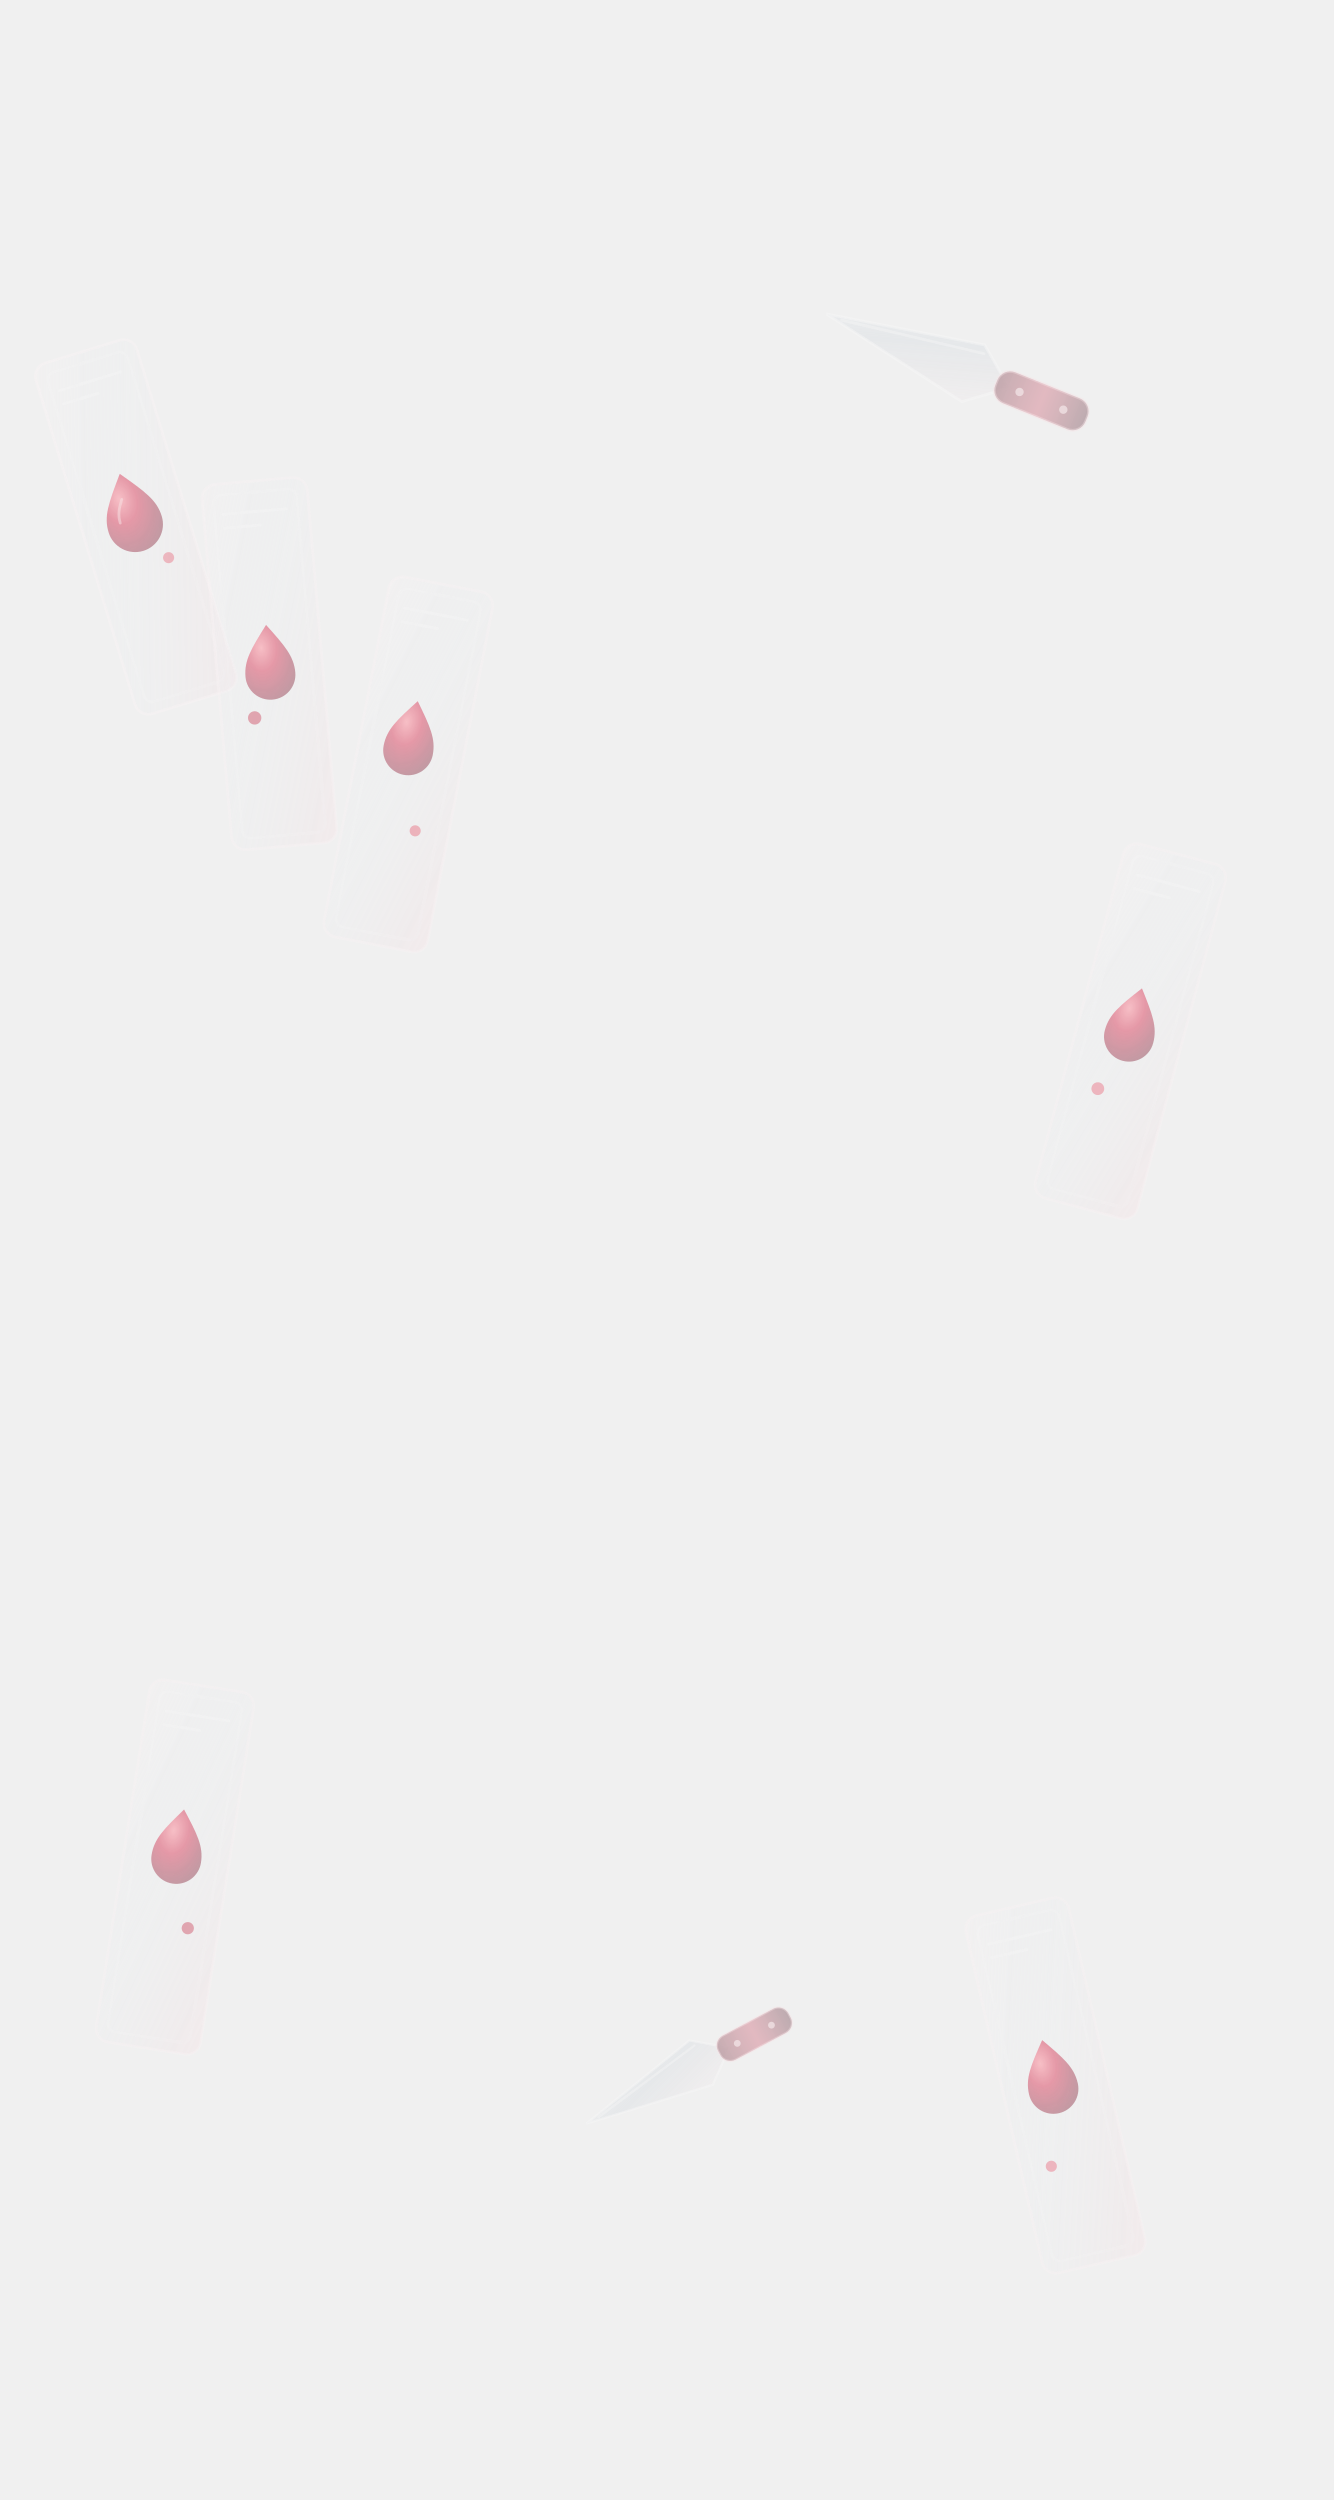
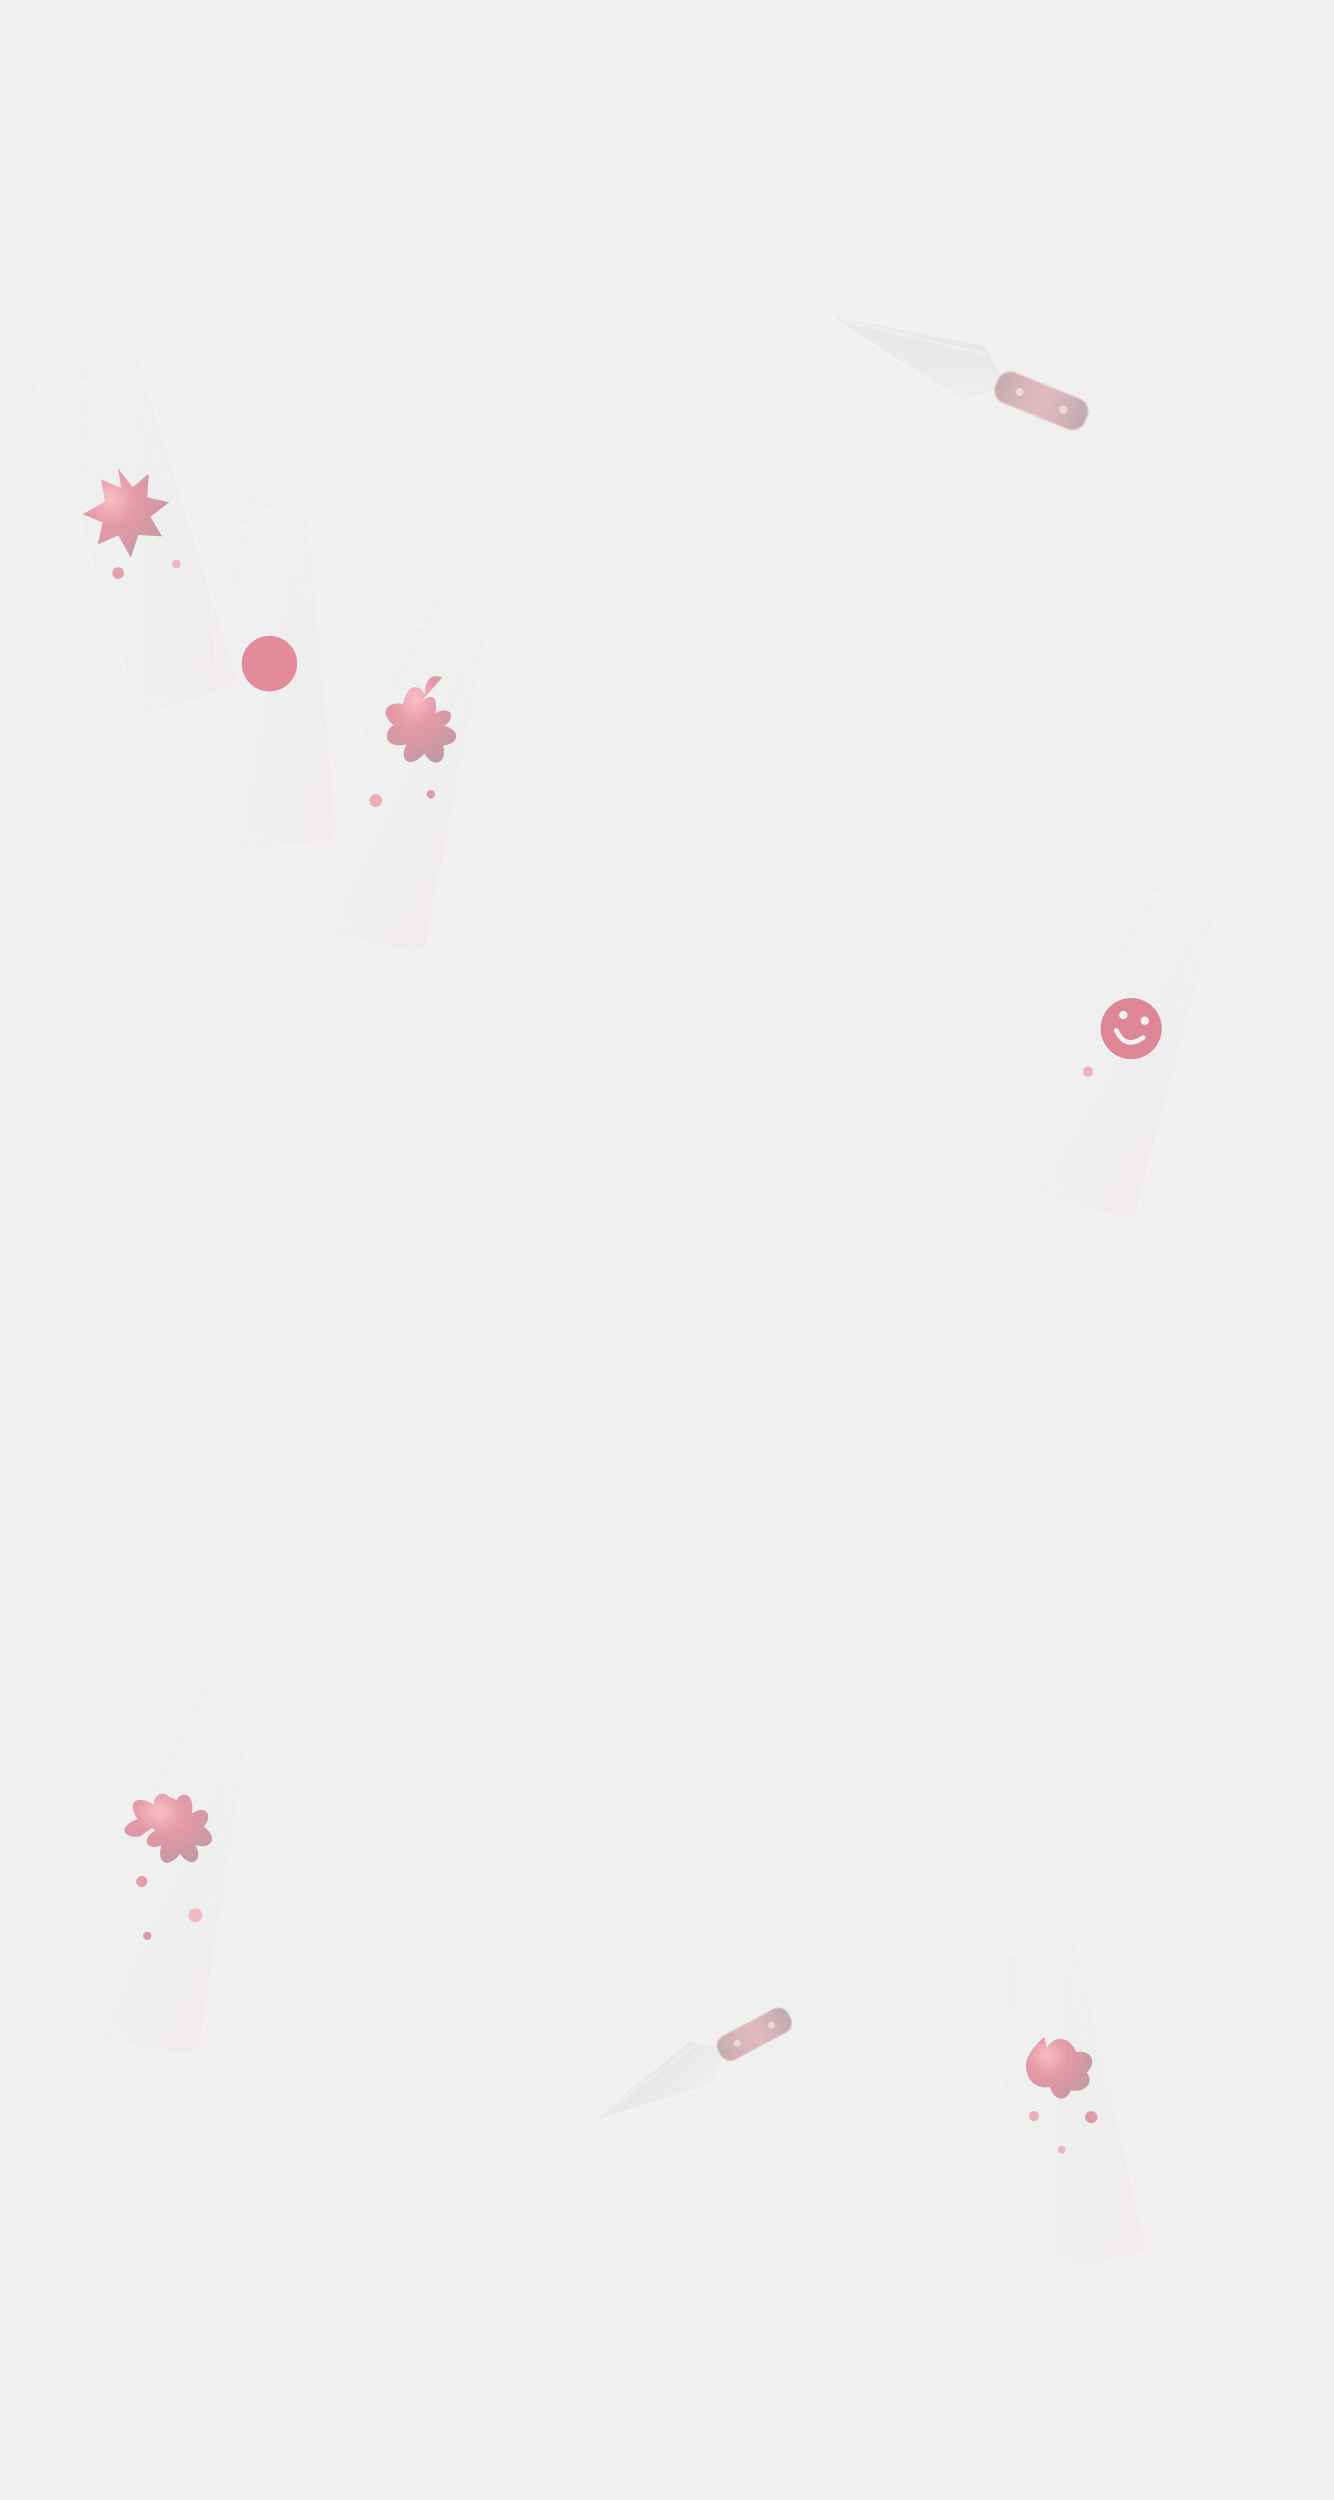
<svg xmlns="http://www.w3.org/2000/svg" viewBox="0 0 480 900" fill="none">
  <defs>
    <linearGradient id="glass" x1="0" y1="0" x2="1" y2="1">
      <stop stop-color="#fff7f8" stop-opacity=".3" />
      <stop offset=".48" stop-color="#d8e3ed" stop-opacity=".08" />
      <stop offset="1" stop-color="#ffbec8" stop-opacity=".22" />
    </linearGradient>
    <linearGradient id="blade" x1="0" y1="0" x2="1" y2="1">
      <stop stop-color="#fff" stop-opacity=".72" />
      <stop offset=".42" stop-color="#b9c5d0" stop-opacity=".5" />
      <stop offset="1" stop-color="#f2dfe3" stop-opacity=".25" />
    </linearGradient>
    <linearGradient id="handle" x1="0" y1="0" x2="1" y2="0">
      <stop stop-color="#641526" stop-opacity=".82" />
      <stop offset=".5" stop-color="#c43a53" stop-opacity=".78" />
      <stop offset="1" stop-color="#4b1221" stop-opacity=".82" />
    </linearGradient>
    <radialGradient id="blood" cx=".36" cy=".3" r=".8">
      <stop stop-color="#ff8796" stop-opacity=".9" />
      <stop offset=".38" stop-color="#d72d4d" stop-opacity=".86" />
      <stop offset="1" stop-color="#78172e" stop-opacity=".76" />
    </radialGradient>
  </defs>
  <g opacity=".52">
    <g transform="translate(28 122) rotate(-17 20 68)">
      <rect x="2" y="2" width="38" height="132" rx="5" fill="url(#glass)" stroke="#fff4f5" stroke-opacity=".48" />
      <rect x="6" y="6" width="30" height="124" rx="3" stroke="#fff" stroke-opacity=".15" />
      <path d="M9 13h23M9 18h13" stroke="#fff" stroke-linecap="round" stroke-opacity=".3" />
-       <path d="M21 48c-7 9-10 13-10 19a10 10 0 0 0 20 0c0-6-3-10-10-19Z" fill="url(#blood)" />
-       <path d="M16 65c0-3 1-5 3-8" stroke="#ffd7dc" stroke-linecap="round" stroke-opacity=".52" />
-       <circle cx="29" cy="82" r="2" fill="#e64a62" fill-opacity=".65" />
+       <path d="m21 46 3 8 7-3-3 8 7 4-8 3 2 8-8-3-5 7-2-9-8 1 4-7-6-5 9-2 1-8 6 5Z" fill="url(#blood)" />
+       <circle cx="10" cy="82" r="2.1" fill="#d72d4d" fill-opacity=".78" />
+       <circle cx="31" cy="85" r="1.6" fill="#f05c70" fill-opacity=".72" />
    </g>
    <g transform="translate(76 171) rotate(-5 20 68)">
      <rect x="2" y="2" width="38" height="132" rx="5" fill="url(#glass)" stroke="#fff4f5" stroke-opacity=".42" />
      <rect x="6" y="6" width="30" height="124" rx="3" stroke="#fff" stroke-opacity=".14" />
      <path d="M9 13h23M9 18h13" stroke="#fff" stroke-linecap="round" stroke-opacity=".28" />
-       <path d="M21 54c-6 8-9 12-9 18a9 9 0 0 0 18 0c0-6-3-10-9-18Z" fill="url(#blood)" />
-       <circle cx="14" cy="87" r="2.4" fill="#c52743" fill-opacity=".72" />
+       <circle cx="21" cy="68" r="10" fill="#d72d4d" />
    </g>
    <g transform="translate(126 207) rotate(11 20 68)">
      <rect x="2" y="2" width="38" height="132" rx="5" fill="url(#glass)" stroke="#fff4f5" stroke-opacity=".42" />
      <rect x="6" y="6" width="30" height="124" rx="3" stroke="#fff" stroke-opacity=".14" />
      <path d="M9 13h23M9 18h13" stroke="#fff" stroke-linecap="round" stroke-opacity=".28" />
-       <path d="M20 45c-6 8-9 12-9 18a9 9 0 0 0 18 0c0-6-3-10-9-18Z" fill="url(#blood)" />
-       <circle cx="28" cy="91" r="2" fill="#e64a62" fill-opacity=".7" />
+       <path d="M20 47c4-7 7-5 7 1 5-4 8 0 4 4 6 0 7 5 1 7 3 6-2 9-6 4-4 7-9 4-7-2-6 3-10-1-6-6-6-3-4-8 2-8 0-6 3-9 7-5-1-5 1-8 5-7 5 1 10 1Z" fill="url(#blood)" />
+       <circle cx="12" cy="83" r="2.3" fill="#e64a62" fill-opacity=".78" />
+       <circle cx="31" cy="77" r="1.5" fill="#c52743" fill-opacity=".82" />
    </g>
    <g transform="translate(386 303) rotate(15 20 68)">
      <rect x="2" y="2" width="38" height="132" rx="5" fill="url(#glass)" stroke="#fff4f5" stroke-opacity=".4" />
      <rect x="6" y="6" width="30" height="124" rx="3" stroke="#fff" stroke-opacity=".13" />
      <path d="M9 13h23M9 18h13" stroke="#fff" stroke-linecap="round" stroke-opacity=".28" />
-       <path d="M21 52c-6 8-9 12-9 18a9 9 0 0 0 18 0c0-6-3-10-9-18Z" fill="url(#blood)" />
-       <circle cx="15" cy="91" r="2.3" fill="#e64a62" fill-opacity=".68" />
+       <circle cx="21" cy="67" r="11" fill="#c92443" />
+       <circle cx="17" cy="63" r="1.5" fill="#fff0f2" />
+       <circle cx="25" cy="63" r="1.5" fill="#fff0f2" />
+       <path d="M16 69q5 6 10 0" stroke="#fff0f2" stroke-width="1.7" stroke-linecap="round" />
+       <circle cx="10" cy="86" r="1.8" fill="#e64a62" fill-opacity=".7" />
    </g>
    <g transform="translate(42 604) rotate(9 20 68)">
      <rect x="2" y="2" width="38" height="132" rx="5" fill="url(#glass)" stroke="#fff4f5" stroke-opacity=".4" />
      <rect x="6" y="6" width="30" height="124" rx="3" stroke="#fff" stroke-opacity=".13" />
      <path d="M9 13h23M9 18h13" stroke="#fff" stroke-linecap="round" stroke-opacity=".28" />
-       <path d="M21 47c-6 8-9 12-9 18a9 9 0 0 0 18 0c0-6-3-10-9-18Z" fill="url(#blood)" />
-       <circle cx="29" cy="89" r="2.2" fill="#c52743" fill-opacity=".7" />
+       <path d="M20 46c-5-5-9-2-6 3-7 0-8 5-2 7-5 4-2 8 3 5-1 7 4 8 7 2 5 5 9 1 5-4 6 1 8-4 2-7 3-5-1-8-5-4 0-7-5-9-7-2-3-6-8-3-7 1-7-3-10 1-5 6-7 4-4 8 2 6Z" fill="url(#blood)" />
+       <circle cx="10" cy="75" r="2" fill="#d72d4d" fill-opacity=".8" />
+       <circle cx="31" cy="84" r="2.5" fill="#f05c70" fill-opacity=".7" />
+       <circle cx="15" cy="94" r="1.5" fill="#c52743" fill-opacity=".8" />
    </g>
    <g transform="translate(359 683) rotate(-13 20 68)">
      <rect x="2" y="2" width="38" height="132" rx="5" fill="url(#glass)" stroke="#fff4f5" stroke-opacity=".4" />
      <rect x="6" y="6" width="30" height="124" rx="3" stroke="#fff" stroke-opacity=".13" />
      <path d="M9 13h23M9 18h13" stroke="#fff" stroke-linecap="round" stroke-opacity=".28" />
-       <path d="M20 51c-6 8-9 12-9 18a9 9 0 0 0 18 0c0-6-3-10-9-18Z" fill="url(#blood)" />
-       <circle cx="13" cy="96" r="2" fill="#e64a62" fill-opacity=".68" />
+       <path d="M21 50c-7 4-9 7-9 11 0 4 3 7 7 7 0 5 4 7 7 3 5 2 9-1 7-5 5-3 3-8-2-8-1-6-6-8-10-4Z" fill="url(#blood)" />
+       <circle cx="11" cy="77" r="1.8" fill="#e64a62" fill-opacity=".75" />
+       <circle cx="31" cy="82" r="2.2" fill="#c52743" fill-opacity=".8" />
+       <circle cx="18" cy="91" r="1.4" fill="#f05c70" fill-opacity=".8" />
    </g>
  </g>
  <g opacity=".38">
    <g transform="translate(292 117) rotate(22 50 14)">
      <path d="M2 14 59 3l14 11-14 11L2 14Z" fill="url(#blade)" stroke="#fff" stroke-opacity=".52" />
      <path d="m8 14 52-8" stroke="#fff" stroke-linecap="round" stroke-opacity=".42" />
      <rect x="68" y="8" width="35" height="12" rx="5" fill="url(#handle)" stroke="#ffccd3" stroke-opacity=".4" />
      <circle cx="77" cy="14" r="1.5" fill="#ffe3e7" fill-opacity=".68" />
      <circle cx="94" cy="14" r="1.5" fill="#ffe3e7" fill-opacity=".68" />
    </g>
    <g transform="translate(205 730) rotate(-28 50 14) scale(.82)">
      <path d="M2 14 59 3l14 11-14 11L2 14Z" fill="url(#blade)" stroke="#fff" stroke-opacity=".52" />
      <path d="m8 14 52-8" stroke="#fff" stroke-linecap="round" stroke-opacity=".42" />
      <rect x="68" y="8" width="35" height="12" rx="5" fill="url(#handle)" stroke="#ffccd3" stroke-opacity=".4" />
      <circle cx="77" cy="14" r="1.5" fill="#ffe3e7" fill-opacity=".68" />
      <circle cx="94" cy="14" r="1.5" fill="#ffe3e7" fill-opacity=".68" />
    </g>
  </g>
</svg>
